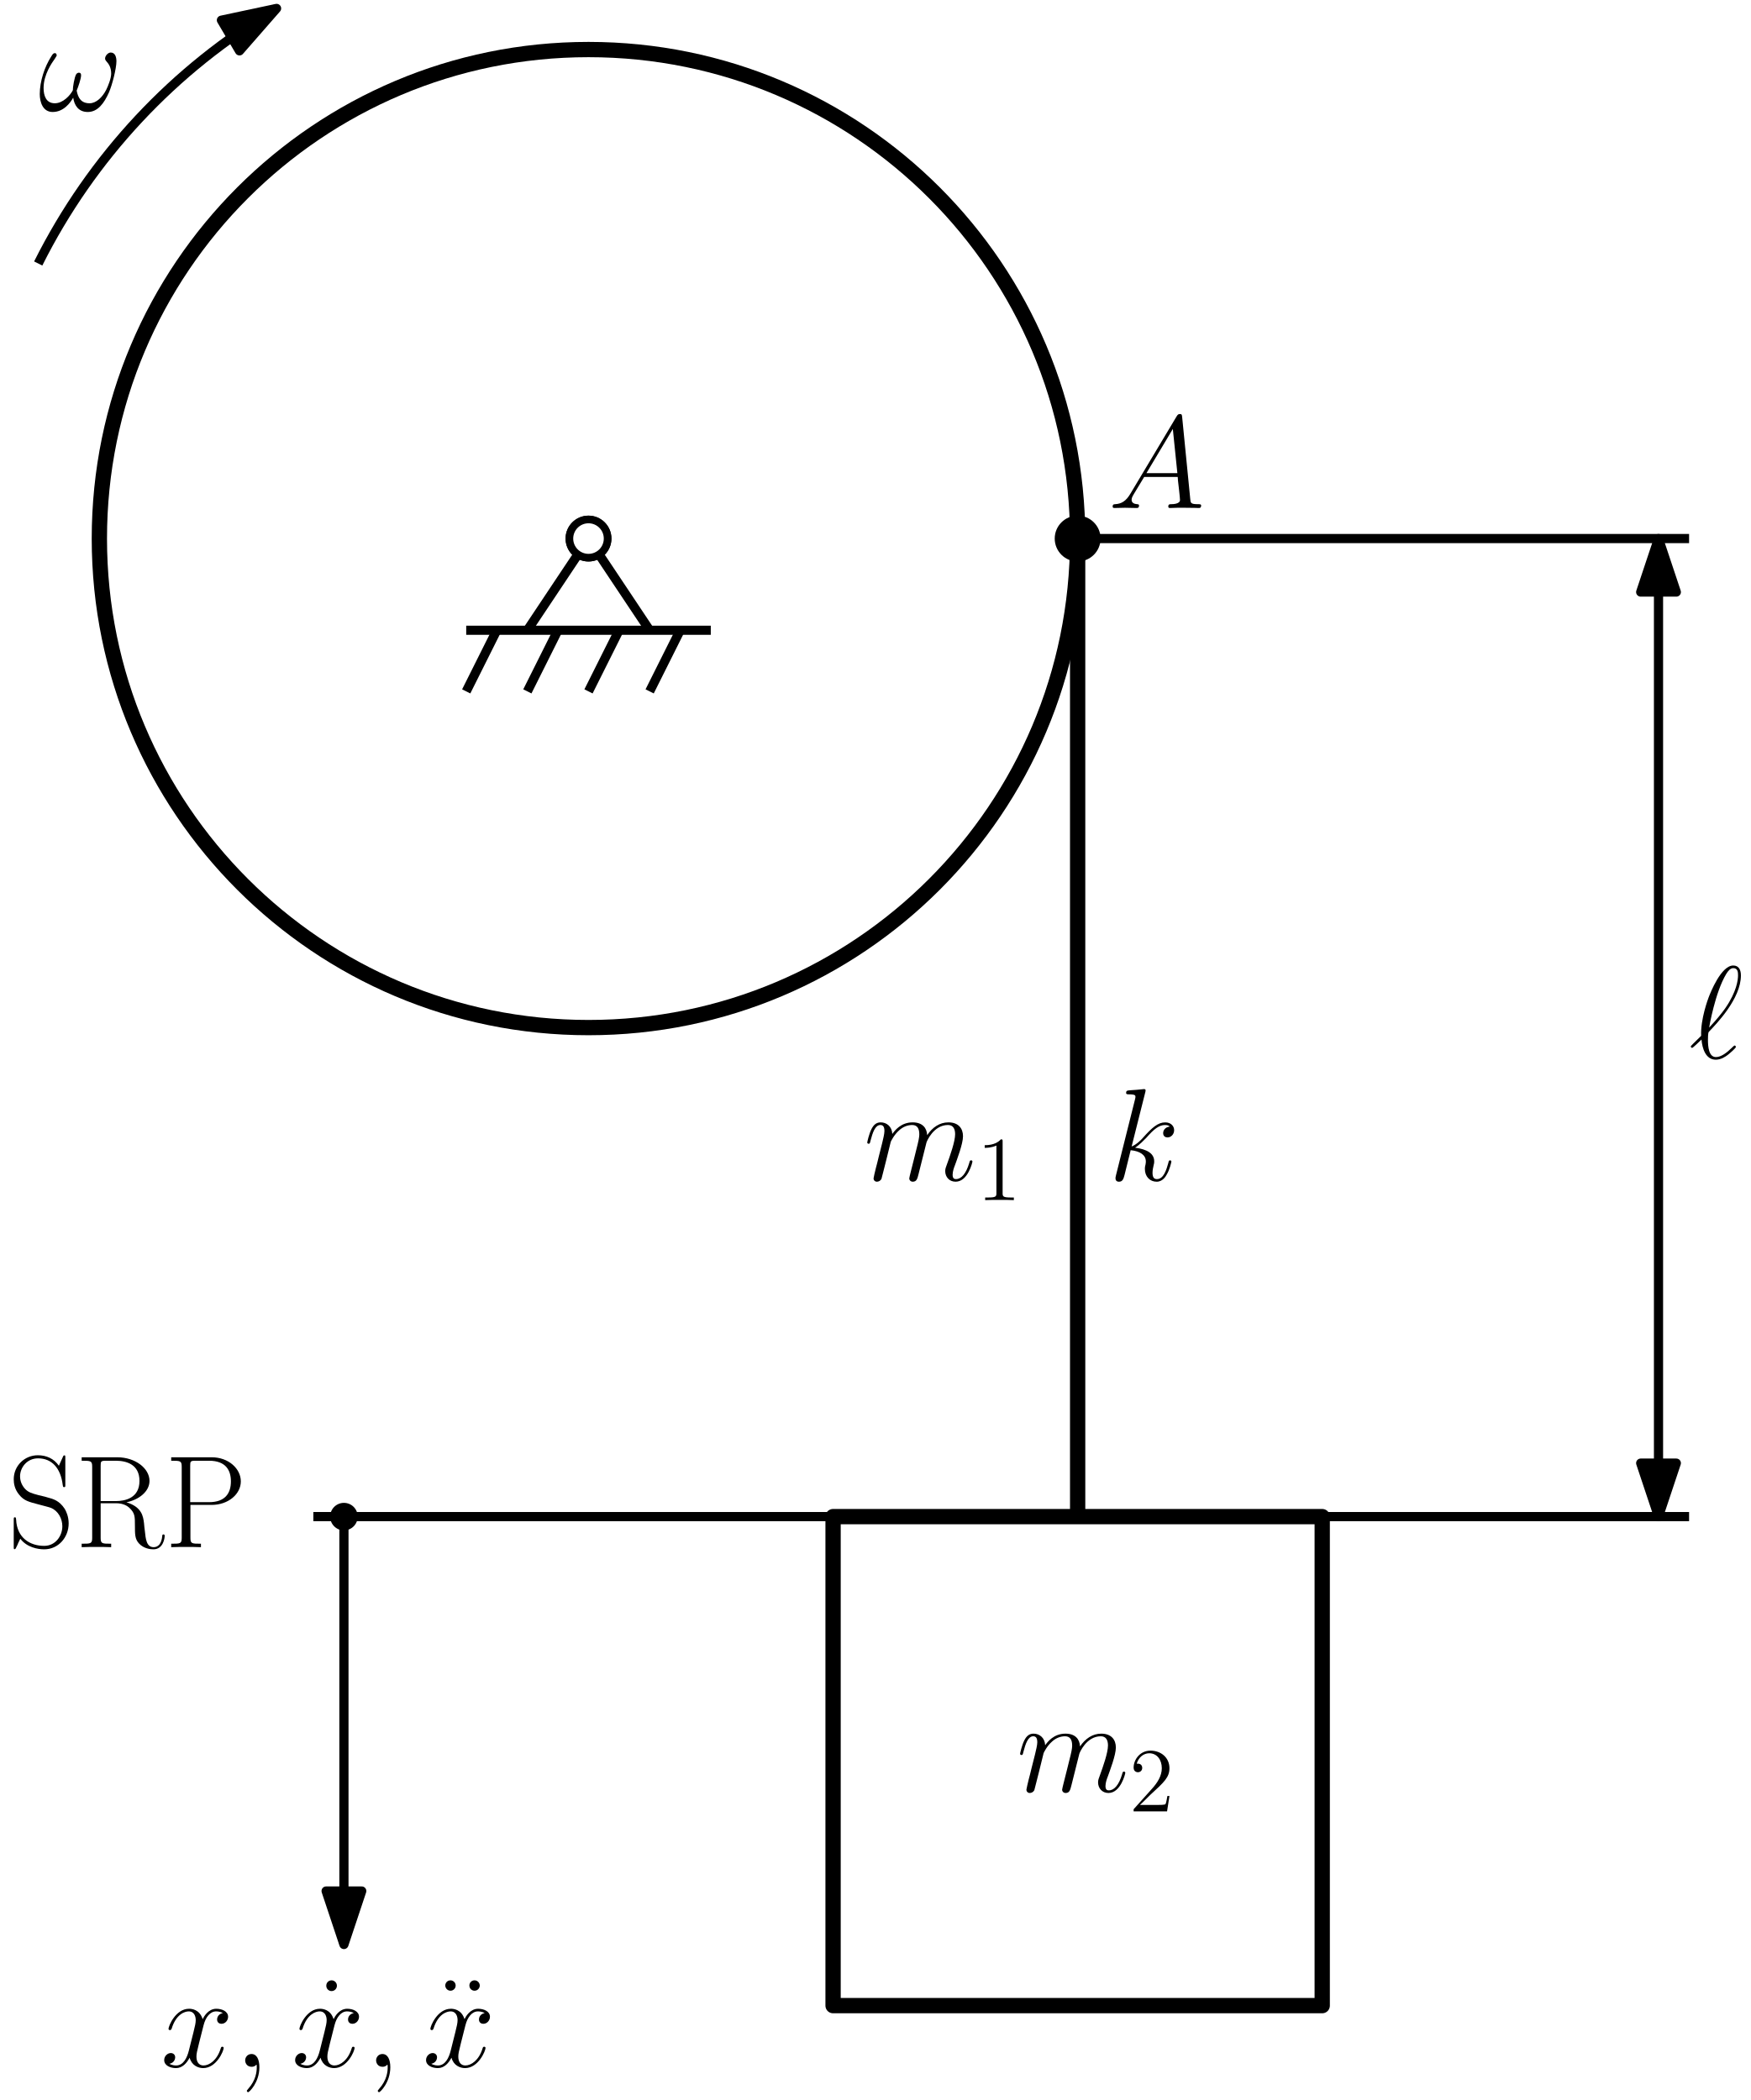
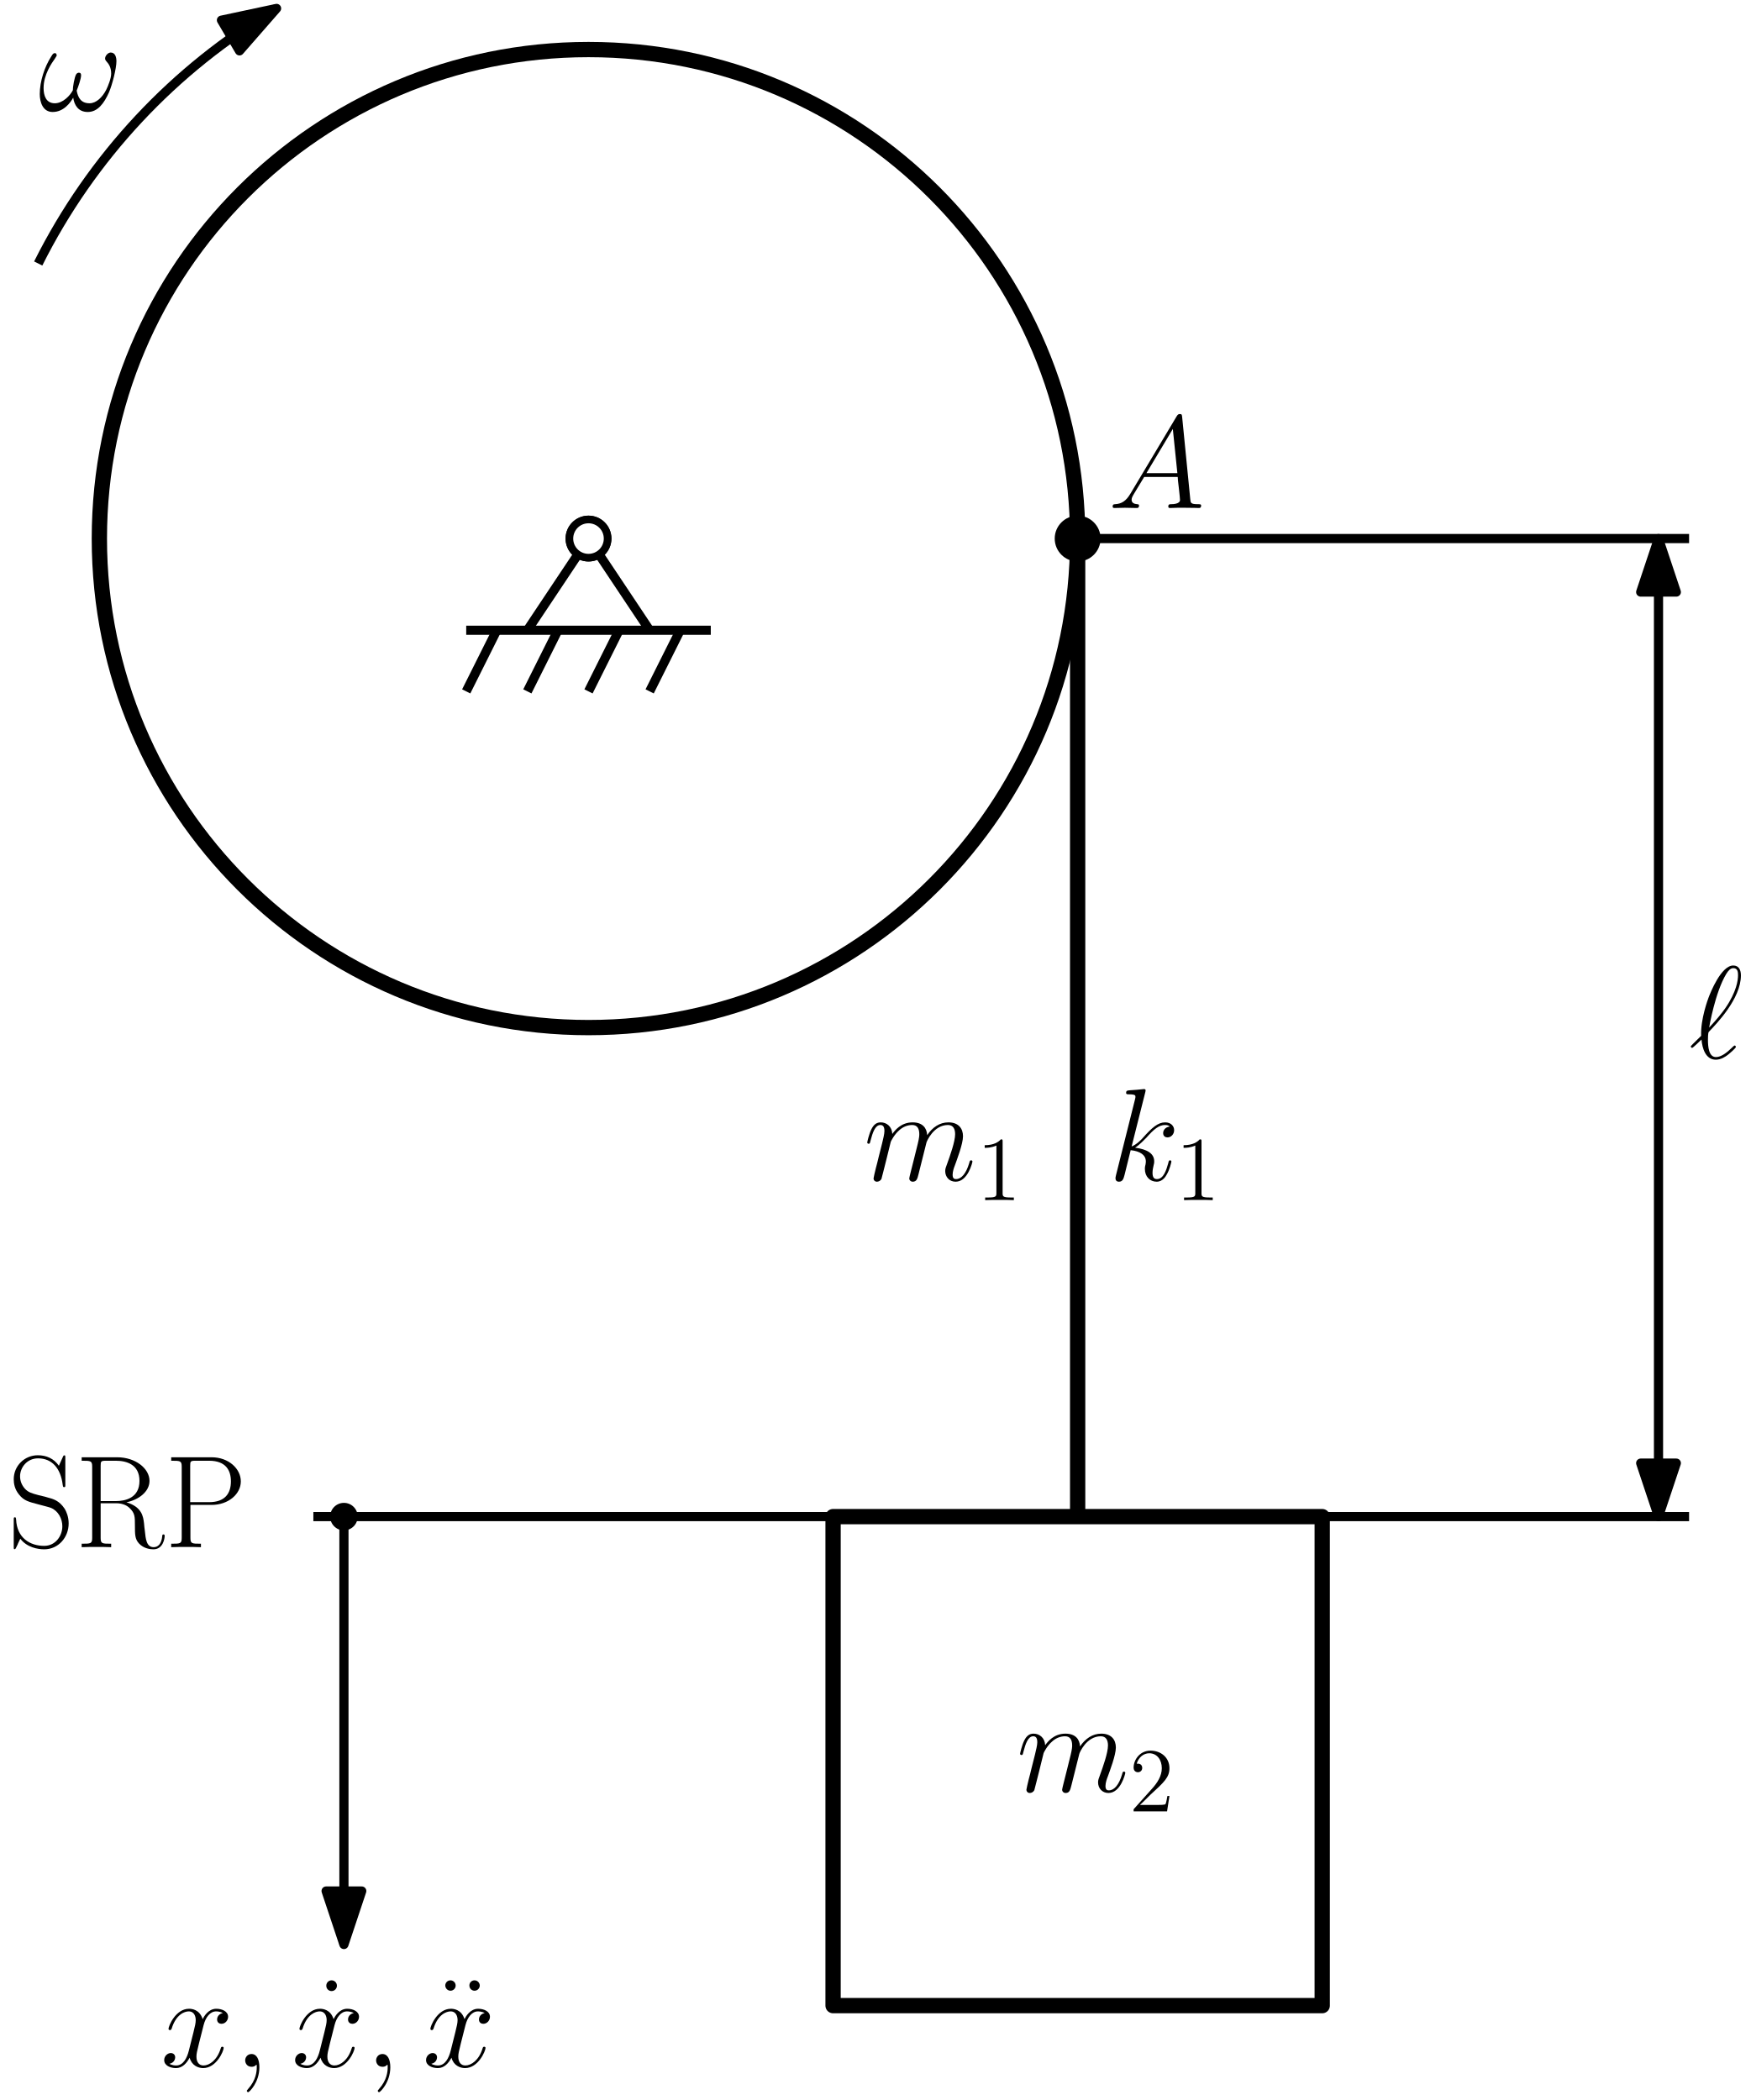
<svg xmlns="http://www.w3.org/2000/svg" xmlns:xlink="http://www.w3.org/1999/xlink" width="229.073" height="274.834" viewBox="0 0 229.073 274.834">
  <defs>
    <g>
      <g id="glyph-0-0">
        <path d="M 10.234 -6.469 C 10.234 -6.969 10.094 -7.609 9.484 -7.609 C 9.141 -7.609 8.75 -7.188 8.75 -6.828 C 8.75 -6.688 8.812 -6.578 8.953 -6.422 C 9.219 -6.125 9.547 -5.672 9.547 -4.859 C 9.547 -4.234 9.156 -3.25 8.891 -2.719 C 8.406 -1.781 7.609 -0.969 6.719 -0.969 C 5.625 -0.969 5.219 -1.656 5.031 -2.625 C 5.219 -3.062 5.609 -4.188 5.609 -4.625 C 5.609 -4.828 5.547 -4.969 5.328 -4.969 C 5.203 -4.969 5.062 -4.906 4.969 -4.766 C 4.734 -4.391 4.516 -3.031 4.531 -2.672 C 4.203 -2.031 3.266 -0.969 2.172 -0.969 C 1.016 -0.969 0.703 -1.984 0.703 -2.969 C 0.703 -4.75 1.828 -6.312 2.141 -6.75 C 2.312 -7.016 2.422 -7.188 2.422 -7.219 C 2.422 -7.328 2.359 -7.531 2.203 -7.531 C 1.922 -7.531 1.844 -7.297 1.703 -7.094 C 0.828 -5.734 0.203 -3.828 0.203 -2.172 C 0.203 -1.109 0.609 0.172 1.891 0.172 C 3.328 0.172 4.219 -1.047 4.578 -1.703 C 4.719 -0.734 5.234 0.172 6.484 0.172 C 7.797 0.172 8.625 -0.984 9.25 -2.375 C 9.688 -3.375 10.234 -5.531 10.234 -6.469 Z M 10.234 -6.469 " />
      </g>
      <g id="glyph-0-1">
        <path d="M 2.922 -1.906 C 2.328 -0.891 1.734 -0.547 0.906 -0.5 C 0.719 -0.484 0.578 -0.484 0.578 -0.172 C 0.578 -0.062 0.672 0 0.797 0 C 1.109 0 1.875 -0.031 2.188 -0.031 C 2.688 -0.031 3.234 0 3.719 0 C 3.828 0 4.031 0 4.031 -0.328 C 4.031 -0.484 3.891 -0.5 3.781 -0.5 C 3.391 -0.531 3.062 -0.672 3.062 -1.078 C 3.062 -1.328 3.172 -1.516 3.391 -1.891 L 4.703 -4.062 L 9.094 -4.062 C 9.109 -3.906 9.109 -3.766 9.125 -3.609 C 9.172 -3.172 9.391 -1.375 9.391 -1.047 C 9.391 -0.531 8.5 -0.5 8.234 -0.5 C 8.047 -0.5 7.859 -0.5 7.859 -0.188 C 7.859 0 8 0 8.109 0 C 8.406 0 8.75 -0.031 9.047 -0.031 L 10.016 -0.031 C 11.078 -0.031 11.828 0 11.844 0 C 11.969 0 12.156 0 12.156 -0.328 C 12.156 -0.5 12 -0.5 11.75 -0.5 C 10.797 -0.5 10.781 -0.656 10.734 -1.172 L 9.672 -11.922 C 9.641 -12.266 9.578 -12.297 9.391 -12.297 C 9.219 -12.297 9.109 -12.266 8.953 -12 Z M 5 -4.562 L 8.453 -10.344 L 9.047 -4.562 Z M 5 -4.562 " />
      </g>
      <g id="glyph-0-2">
        <path d="M 1.578 -2.922 C 0.5 -1.859 0.219 -1.594 0.219 -1.531 C 0.219 -1.469 0.297 -1.344 0.406 -1.344 C 0.5 -1.344 1.484 -2.297 1.625 -2.438 C 1.719 -1.297 2.156 0.203 3.5 0.203 C 4.188 0.203 4.797 -0.219 5.078 -0.438 C 5.297 -0.609 6.125 -1.312 6.125 -1.469 C 6.125 -1.547 6.047 -1.656 5.953 -1.656 C 5.891 -1.656 5.625 -1.391 5.562 -1.328 C 4.953 -0.734 4.203 -0.141 3.516 -0.141 C 2.578 -0.141 2.469 -1.484 2.469 -2.406 C 2.469 -2.578 2.469 -3.312 2.578 -3.438 C 3.594 -4.5 6.781 -7.781 6.781 -10.828 C 6.781 -11.516 6.531 -12.125 5.781 -12.125 C 4.188 -12.125 2.797 -8.578 2.547 -7.922 C 2.484 -7.75 1.484 -5.094 1.578 -2.922 Z M 2.625 -4 C 2.641 -4.094 3.406 -8.609 4.859 -11.016 C 5.141 -11.484 5.438 -11.781 5.781 -11.781 C 6.375 -11.781 6.406 -11.234 6.406 -10.844 C 6.406 -10.25 6.234 -8.703 4.734 -6.531 C 4.281 -5.891 3.594 -5.031 2.625 -4 Z M 2.625 -4 " />
      </g>
      <g id="glyph-0-3">
        <path d="M 3.547 -5.047 C 3.578 -5.141 4.016 -6.016 4.656 -6.562 C 5.094 -6.969 5.688 -7.25 6.359 -7.25 C 7.047 -7.25 7.281 -6.734 7.281 -6.047 C 7.281 -5.938 7.281 -5.594 7.078 -4.781 L 6.641 -3.016 C 6.516 -2.5 6.188 -1.219 6.141 -1.031 C 6.078 -0.781 5.969 -0.328 5.969 -0.266 C 5.969 -0.016 6.172 0.172 6.422 0.172 C 6.938 0.172 7.031 -0.219 7.188 -0.844 L 8.219 -4.953 C 8.25 -5.094 9.141 -7.25 11.031 -7.25 C 11.719 -7.25 11.969 -6.734 11.969 -6.047 C 11.969 -5.078 11.297 -3.203 10.922 -2.172 C 10.766 -1.75 10.672 -1.531 10.672 -1.219 C 10.672 -0.453 11.203 0.172 12.031 0.172 C 13.641 0.172 14.234 -2.359 14.234 -2.469 C 14.234 -2.547 14.172 -2.625 14.062 -2.625 C 13.906 -2.625 13.891 -2.562 13.812 -2.266 C 13.406 -0.891 12.781 -0.172 12.094 -0.172 C 11.922 -0.172 11.641 -0.188 11.641 -0.734 C 11.641 -1.188 11.844 -1.734 11.922 -1.922 C 12.219 -2.75 13 -4.781 13 -5.781 C 13 -6.812 12.391 -7.594 11.094 -7.594 C 9.938 -7.594 9 -6.938 8.312 -5.922 C 8.266 -6.859 7.703 -7.594 6.406 -7.594 C 4.875 -7.594 4.062 -6.516 3.75 -6.078 C 3.703 -7.062 3 -7.594 2.234 -7.594 C 1.734 -7.594 1.344 -7.359 1.016 -6.703 C 0.703 -6.078 0.469 -5.031 0.469 -4.953 C 0.469 -4.891 0.531 -4.797 0.656 -4.797 C 0.797 -4.797 0.812 -4.828 0.906 -5.219 C 1.172 -6.234 1.5 -7.25 2.188 -7.25 C 2.578 -7.25 2.719 -6.969 2.719 -6.453 C 2.719 -6.078 2.547 -5.406 2.422 -4.875 L 1.953 -3.016 C 1.875 -2.688 1.688 -1.906 1.594 -1.594 C 1.484 -1.156 1.297 -0.344 1.297 -0.266 C 1.297 -0.016 1.484 0.172 1.734 0.172 C 1.953 0.172 2.188 0.062 2.328 -0.188 C 2.359 -0.281 2.516 -0.875 2.594 -1.219 L 2.984 -2.766 Z M 3.547 -5.047 " />
      </g>
      <g id="glyph-0-4">
        <path d="M 4.844 -11.516 C 4.859 -11.594 4.891 -11.688 4.891 -11.781 C 4.891 -11.953 4.719 -11.953 4.688 -11.953 C 4.672 -11.953 4.047 -11.891 3.734 -11.859 C 3.438 -11.844 3.188 -11.812 2.875 -11.797 C 2.469 -11.766 2.344 -11.75 2.344 -11.438 C 2.344 -11.266 2.516 -11.266 2.688 -11.266 C 3.562 -11.266 3.562 -11.109 3.562 -10.938 C 3.562 -10.859 3.562 -10.828 3.484 -10.516 L 1.016 -0.672 C 0.953 -0.406 0.953 -0.375 0.953 -0.281 C 0.953 0.109 1.234 0.172 1.406 0.172 C 1.891 0.172 2 -0.203 2.141 -0.734 L 2.938 -3.953 C 4.188 -3.828 4.922 -3.312 4.922 -2.484 C 4.922 -2.375 4.922 -2.312 4.875 -2.047 C 4.797 -1.797 4.797 -1.578 4.797 -1.5 C 4.797 -0.5 5.453 0.172 6.344 0.172 C 7.125 0.172 7.547 -0.547 7.672 -0.797 C 8.047 -1.422 8.266 -2.391 8.266 -2.469 C 8.266 -2.547 8.203 -2.625 8.094 -2.625 C 7.938 -2.625 7.922 -2.547 7.859 -2.266 C 7.609 -1.375 7.25 -0.172 6.375 -0.172 C 6.031 -0.172 5.797 -0.344 5.797 -1 C 5.797 -1.328 5.875 -1.703 5.938 -1.969 C 6.016 -2.266 6.016 -2.297 6.016 -2.5 C 6.016 -3.516 5.094 -4.078 3.516 -4.281 C 4.125 -4.672 4.75 -5.344 5 -5.594 C 5.969 -6.703 6.641 -7.25 7.438 -7.25 C 7.828 -7.25 7.938 -7.141 8.062 -7.047 C 7.422 -6.969 7.188 -6.531 7.188 -6.188 C 7.188 -5.766 7.5 -5.625 7.75 -5.625 C 8.219 -5.625 8.625 -6.031 8.625 -6.578 C 8.625 -7.078 8.234 -7.594 7.453 -7.594 C 6.516 -7.594 5.734 -6.922 4.516 -5.547 C 4.344 -5.344 3.703 -4.688 3.062 -4.438 Z M 4.844 -11.516 " />
      </g>
      <g id="glyph-0-5">
        <path d="M 8.156 -7.031 C 7.609 -6.922 7.406 -6.516 7.406 -6.188 C 7.406 -5.766 7.734 -5.625 7.969 -5.625 C 8.484 -5.625 8.844 -6.078 8.844 -6.547 C 8.844 -7.266 8.031 -7.594 7.297 -7.594 C 6.25 -7.594 5.672 -6.562 5.516 -6.234 C 5.109 -7.531 4.047 -7.594 3.734 -7.594 C 1.984 -7.594 1.047 -5.344 1.047 -4.953 C 1.047 -4.891 1.125 -4.797 1.234 -4.797 C 1.375 -4.797 1.406 -4.906 1.453 -4.969 C 2.031 -6.891 3.188 -7.25 3.688 -7.25 C 4.453 -7.25 4.609 -6.531 4.609 -6.109 C 4.609 -5.734 4.516 -5.344 4.312 -4.516 L 3.719 -2.156 C 3.469 -1.125 2.969 -0.172 2.047 -0.172 C 1.969 -0.172 1.531 -0.172 1.172 -0.391 C 1.797 -0.516 1.922 -1.031 1.922 -1.234 C 1.922 -1.578 1.672 -1.797 1.344 -1.797 C 0.938 -1.797 0.484 -1.422 0.484 -0.875 C 0.484 -0.156 1.297 0.172 2.031 0.172 C 2.859 0.172 3.438 -0.484 3.812 -1.188 C 4.078 -0.172 4.938 0.172 5.578 0.172 C 7.328 0.172 8.266 -2.078 8.266 -2.469 C 8.266 -2.547 8.203 -2.625 8.094 -2.625 C 7.938 -2.625 7.922 -2.531 7.875 -2.391 C 7.406 -0.875 6.406 -0.172 5.625 -0.172 C 5.031 -0.172 4.703 -0.625 4.703 -1.328 C 4.703 -1.703 4.766 -1.984 5.047 -3.109 L 5.641 -5.453 C 5.906 -6.484 6.484 -7.25 7.281 -7.25 C 7.312 -7.25 7.797 -7.25 8.156 -7.031 Z M 8.156 -7.031 " />
      </g>
      <g id="glyph-0-6">
        <path d="M 3.359 0.062 C 3.359 -0.938 3.031 -1.672 2.328 -1.672 C 1.781 -1.672 1.5 -1.219 1.5 -0.844 C 1.5 -0.469 1.75 0 2.344 0 C 2.562 0 2.75 -0.062 2.906 -0.219 C 2.938 -0.266 2.969 -0.266 2.984 -0.266 C 3.016 -0.266 3.016 -0.016 3.016 0.062 C 3.016 0.641 2.906 1.75 1.906 2.875 C 1.719 3.078 1.719 3.109 1.719 3.156 C 1.719 3.234 1.812 3.328 1.891 3.328 C 2.031 3.328 3.359 2.047 3.359 0.062 Z M 3.359 0.062 " />
      </g>
      <g id="glyph-1-0">
        <path d="M 3.438 -7.656 C 3.438 -7.938 3.438 -7.953 3.203 -7.953 C 2.922 -7.625 2.312 -7.188 1.094 -7.188 L 1.094 -6.844 C 1.359 -6.844 1.953 -6.844 2.625 -7.141 L 2.625 -0.922 C 2.625 -0.484 2.578 -0.344 1.531 -0.344 L 1.156 -0.344 L 1.156 0 C 1.484 -0.031 2.641 -0.031 3.031 -0.031 C 3.438 -0.031 4.578 -0.031 4.906 0 L 4.906 -0.344 L 4.531 -0.344 C 3.484 -0.344 3.438 -0.484 3.438 -0.922 Z M 3.438 -7.656 " />
      </g>
      <g id="glyph-1-1">
        <path d="M 5.266 -2.016 L 5 -2.016 C 4.953 -1.812 4.859 -1.141 4.75 -0.953 C 4.656 -0.844 3.984 -0.844 3.625 -0.844 L 1.406 -0.844 C 1.734 -1.125 2.469 -1.891 2.766 -2.172 C 4.594 -3.844 5.266 -4.469 5.266 -5.656 C 5.266 -7.031 4.172 -7.953 2.781 -7.953 C 1.406 -7.953 0.578 -6.766 0.578 -5.734 C 0.578 -5.125 1.109 -5.125 1.141 -5.125 C 1.406 -5.125 1.703 -5.312 1.703 -5.688 C 1.703 -6.031 1.484 -6.25 1.141 -6.25 C 1.047 -6.25 1.016 -6.25 0.984 -6.234 C 1.203 -7.047 1.859 -7.609 2.625 -7.609 C 3.641 -7.609 4.266 -6.75 4.266 -5.656 C 4.266 -4.641 3.688 -3.75 3 -2.984 L 0.578 -0.281 L 0.578 0 L 4.953 0 Z M 5.266 -2.016 " />
      </g>
      <g id="glyph-2-0">
        <path d="M 2.844 -10.609 C 2.844 -11.016 2.516 -11.312 2.156 -11.312 C 1.734 -11.312 1.453 -10.984 1.453 -10.609 C 1.453 -10.188 1.781 -9.906 2.141 -9.906 C 2.547 -9.906 2.844 -10.234 2.844 -10.609 Z M 2.844 -10.609 " />
      </g>
      <g id="glyph-2-1">
        <path d="M 3.047 -10.625 C 3.047 -11.047 2.703 -11.312 2.375 -11.312 C 1.922 -11.312 1.688 -10.938 1.688 -10.641 C 1.688 -10.297 1.969 -9.953 2.375 -9.953 C 2.734 -9.953 3.047 -10.25 3.047 -10.625 Z M 6.203 -10.625 C 6.203 -10.969 5.922 -11.312 5.516 -11.312 C 5.141 -11.312 4.844 -11.016 4.844 -10.641 C 4.844 -10.203 5.188 -9.953 5.516 -9.953 C 5.953 -9.953 6.203 -10.328 6.203 -10.625 Z M 6.203 -10.625 " />
      </g>
      <g id="glyph-2-2">
        <path d="M 7.547 -11.688 C 7.547 -12 7.531 -12.016 7.422 -12.016 C 7.312 -12.016 7.281 -11.953 7.219 -11.797 L 6.703 -10.656 C 6.047 -11.609 5.047 -12.031 3.953 -12.031 C 2.203 -12.031 0.797 -10.641 0.797 -8.891 C 0.797 -8.344 0.906 -7.594 1.5 -6.875 C 2.141 -6.078 2.734 -5.938 4.109 -5.578 C 4.625 -5.438 5.5 -5.219 5.672 -5.141 C 6.641 -4.734 7.156 -3.703 7.156 -2.734 C 7.156 -1.5 6.281 -0.172 4.781 -0.172 C 2.938 -0.172 1.219 -1.203 1.109 -3.609 C 1.078 -3.891 1.062 -3.906 0.953 -3.906 C 0.812 -3.906 0.797 -3.891 0.797 -3.547 L 0.797 -0.062 C 0.797 0.234 0.812 0.266 0.906 0.266 C 1.031 0.266 1.062 0.172 1.312 -0.359 C 1.328 -0.406 1.328 -0.453 1.656 -1.109 C 2.516 0.031 3.953 0.281 4.781 0.281 C 6.656 0.281 7.984 -1.297 7.984 -3.109 C 7.984 -4.016 7.656 -4.703 7.469 -5.016 C 6.75 -6.109 5.969 -6.312 5.141 -6.531 C 5.031 -6.578 5 -6.578 4.031 -6.812 C 3.094 -7.062 2.703 -7.188 2.266 -7.641 C 1.797 -8.172 1.625 -8.734 1.625 -9.281 C 1.625 -10.406 2.516 -11.625 3.984 -11.625 C 5.797 -11.625 6.938 -10.328 7.203 -8.172 C 7.25 -7.875 7.266 -7.859 7.391 -7.859 C 7.547 -7.859 7.547 -7.906 7.547 -8.203 Z M 7.547 -11.688 " />
      </g>
      <g id="glyph-2-3">
        <path d="M 6.75 -5.875 C 8.391 -6.203 9.766 -7.297 9.766 -8.672 C 9.766 -10.297 7.938 -11.766 5.531 -11.766 L 0.891 -11.766 L 0.891 -11.312 C 2.078 -11.312 2.266 -11.312 2.266 -10.531 L 2.266 -1.219 C 2.266 -0.453 2.078 -0.453 0.891 -0.453 L 0.891 0 C 1.391 -0.031 2.297 -0.031 2.828 -0.031 C 3.359 -0.031 4.25 -0.031 4.75 0 L 4.75 -0.453 C 3.562 -0.453 3.375 -0.453 3.375 -1.219 L 3.375 -5.75 L 5.391 -5.75 C 6.375 -5.75 6.922 -5.359 7.156 -5.125 C 7.859 -4.453 7.859 -4 7.859 -2.828 C 7.859 -1.672 7.859 -1.078 8.375 -0.5 C 9.016 0.203 9.906 0.281 10.281 0.281 C 11.547 0.281 11.75 -1.156 11.75 -1.453 C 11.75 -1.547 11.75 -1.672 11.594 -1.672 C 11.453 -1.672 11.438 -1.562 11.438 -1.5 C 11.344 -0.375 10.844 0 10.312 0 C 9.359 0 9.266 -1.078 9.156 -2.141 C 9.109 -2.5 9.078 -2.75 9.047 -3.141 C 8.938 -4 8.797 -5.25 6.75 -5.875 Z M 5.344 -6.031 L 3.375 -6.031 L 3.375 -10.641 C 3.375 -11.234 3.406 -11.312 4.094 -11.312 L 5.359 -11.312 C 6.781 -11.312 8.453 -10.812 8.453 -8.672 C 8.453 -6.453 6.625 -6.031 5.344 -6.031 Z M 5.344 -6.031 " />
      </g>
      <g id="glyph-2-4">
        <path d="M 3.406 -5.531 L 6.172 -5.531 C 8.391 -5.531 10 -6.969 10 -8.609 C 10 -10.25 8.422 -11.766 6.172 -11.766 L 0.891 -11.766 L 0.891 -11.312 C 2.078 -11.312 2.266 -11.312 2.266 -10.531 L 2.266 -1.219 C 2.266 -0.453 2.078 -0.453 0.891 -0.453 L 0.891 0 C 1.391 -0.031 2.312 -0.031 2.844 -0.031 C 3.375 -0.031 4.281 -0.031 4.781 0 L 4.781 -0.453 C 3.594 -0.453 3.406 -0.453 3.406 -1.219 Z M 3.375 -5.891 L 3.375 -10.641 C 3.375 -11.234 3.406 -11.312 4.094 -11.312 L 5.844 -11.312 C 8.062 -11.312 8.703 -10.031 8.703 -8.609 C 8.703 -7.047 7.938 -5.891 5.844 -5.891 Z M 3.375 -5.891 " />
      </g>
    </g>
    <clipPath id="clip-0">
      <path clip-rule="nonzero" d="M 5 6.07 L 16 6.07 L 16 15 L 5 15 Z M 5 6.07 " />
    </clipPath>
    <clipPath id="clip-1">
      <path clip-rule="nonzero" d="M 113 146.07 L 128 146.07 L 128 155 L 113 155 Z M 113 146.07 " />
    </clipPath>
    <clipPath id="clip-2">
      <path clip-rule="nonzero" d="M 133 226.07 L 148 226.07 L 148 235 L 133 235 Z M 133 226.07 " />
    </clipPath>
  </defs>
  <path fill="none" stroke-width="2" stroke-linecap="butt" stroke-linejoin="round" stroke="rgb(0%, 0%, 0%)" stroke-opacity="1" stroke-miterlimit="10" d="M 320 640 C 320 675.347 291.348 704 256 704 C 220.652 704 192 675.347 192 640 C 192 604.656 220.652 576 256 576 C 291.348 576 320 604.656 320 640 " transform="matrix(1, 0, 0, -1, -179, 710.484)" />
  <path fill="none" stroke-width="2" stroke-linecap="butt" stroke-linejoin="round" stroke="rgb(0%, 0%, 0%)" stroke-opacity="1" stroke-miterlimit="10" d="M 320 640 L 320 512 L 288 512 L 288 448 L 352 448 L 352 512 L 320 512 " transform="matrix(1, 0, 0, -1, -179, 710.484)" />
  <path fill-rule="evenodd" fill="rgb(100%, 100%, 100%)" fill-opacity="1" d="M 79.5 70.484 C 79.5 69.102 78.383 67.984 77 67.984 C 75.617 67.984 74.5 69.102 74.5 70.484 C 74.5 71.863 75.617 72.984 77 72.984 C 78.383 72.984 79.5 71.863 79.5 70.484 " />
  <path fill-rule="evenodd" fill="rgb(0%, 0%, 0%)" fill-opacity="1" d="M 80 70.484 C 80 68.828 78.656 67.484 77 67.484 C 75.344 67.484 74 68.828 74 70.484 C 74 72.141 75.344 73.484 77 73.484 C 78.656 73.484 80 72.141 80 70.484 M 79 70.484 C 79 69.379 78.105 68.484 77 68.484 C 75.895 68.484 75 69.379 75 70.484 C 75 71.59 75.895 72.484 77 72.484 C 78.105 72.484 79 71.59 79 70.484 " />
  <path fill="none" stroke-width="1.2" stroke-linecap="butt" stroke-linejoin="round" stroke="rgb(0%, 0%, 0%)" stroke-opacity="1" stroke-miterlimit="10" d="M 256 640 L 248 628 " transform="matrix(1, 0, 0, -1, -179, 710.484)" />
  <path fill="none" stroke-width="1.2" stroke-linecap="butt" stroke-linejoin="round" stroke="rgb(0%, 0%, 0%)" stroke-opacity="1" stroke-miterlimit="10" d="M 256 640 L 264 628 " transform="matrix(1, 0, 0, -1, -179, 710.484)" />
  <path fill-rule="evenodd" fill="rgb(100%, 100%, 100%)" fill-opacity="1" d="M 79.5 70.484 C 79.5 69.102 78.383 67.984 77 67.984 C 75.617 67.984 74.5 69.102 74.5 70.484 C 74.5 71.863 75.617 72.984 77 72.984 C 78.383 72.984 79.5 71.863 79.5 70.484 " />
  <path fill-rule="evenodd" fill="rgb(0%, 0%, 0%)" fill-opacity="1" d="M 80 70.484 C 80 68.828 78.656 67.484 77 67.484 C 75.344 67.484 74 68.828 74 70.484 C 74 72.141 75.344 73.484 77 73.484 C 78.656 73.484 80 72.141 80 70.484 M 79 70.484 C 79 69.379 78.105 68.484 77 68.484 C 75.895 68.484 75 69.379 75 70.484 C 75 71.59 75.895 72.484 77 72.484 C 78.105 72.484 79 71.59 79 70.484 " />
  <path fill="none" stroke-width="1.2" stroke-linecap="butt" stroke-linejoin="round" stroke="rgb(0%, 0%, 0%)" stroke-opacity="1" stroke-miterlimit="10" d="M 244 628 L 240 620 " transform="matrix(1, 0, 0, -1, -179, 710.484)" />
  <path fill="none" stroke-width="1.2" stroke-linecap="butt" stroke-linejoin="round" stroke="rgb(0%, 0%, 0%)" stroke-opacity="1" stroke-miterlimit="10" d="M 252 628 L 248 620 " transform="matrix(1, 0, 0, -1, -179, 710.484)" />
  <path fill="none" stroke-width="1.2" stroke-linecap="butt" stroke-linejoin="round" stroke="rgb(0%, 0%, 0%)" stroke-opacity="1" stroke-miterlimit="10" d="M 256 620 L 260 628 " transform="matrix(1, 0, 0, -1, -179, 710.484)" />
  <path fill="none" stroke-width="1.2" stroke-linecap="butt" stroke-linejoin="round" stroke="rgb(0%, 0%, 0%)" stroke-opacity="1" stroke-miterlimit="10" d="M 264 620 L 268 628 " transform="matrix(1, 0, 0, -1, -179, 710.484)" />
  <path fill="none" stroke-width="1.2" stroke-linecap="butt" stroke-linejoin="round" stroke="rgb(0%, 0%, 0%)" stroke-opacity="1" stroke-miterlimit="10" d="M 240 628 L 272 628 " transform="matrix(1, 0, 0, -1, -179, 710.484)" />
  <path fill-rule="evenodd" fill="rgb(0%, 0%, 0%)" fill-opacity="1" d="M 144 70.484 C 144 68.828 142.656 67.484 141 67.484 C 139.344 67.484 138 68.828 138 70.484 C 138 72.141 139.344 73.484 141 73.484 C 142.656 73.484 144 72.141 144 70.484 " />
  <path fill="none" stroke-width="1.2" stroke-linecap="butt" stroke-linejoin="round" stroke="rgb(0%, 0%, 0%)" stroke-opacity="1" stroke-miterlimit="10" d="M 320 640 L 400 640 " transform="matrix(1, 0, 0, -1, -179, 710.484)" />
  <path fill="none" stroke-width="1.2" stroke-linecap="butt" stroke-linejoin="round" stroke="rgb(0%, 0%, 0%)" stroke-opacity="1" stroke-miterlimit="10" d="M 352 512 L 400 512 " transform="matrix(1, 0, 0, -1, -179, 710.484)" />
  <path fill="none" stroke-width="1.2" stroke-linecap="butt" stroke-linejoin="round" stroke="rgb(0%, 0%, 0%)" stroke-opacity="1" stroke-miterlimit="10" d="M 396 512 L 396 640 " transform="matrix(1, 0, 0, -1, -179, 710.484)" />
  <path fill-rule="evenodd" fill="rgb(0%, 0%, 0%)" fill-opacity="1" stroke-width="1.2" stroke-linecap="butt" stroke-linejoin="round" stroke="rgb(0%, 0%, 0%)" stroke-opacity="1" stroke-miterlimit="10" d="M 396 640 L 393.668 633 L 398.332 633 Z M 396 640 " transform="matrix(1, 0, 0, -1, -179, 710.484)" />
  <path fill-rule="evenodd" fill="rgb(0%, 0%, 0%)" fill-opacity="1" stroke-width="1.2" stroke-linecap="butt" stroke-linejoin="round" stroke="rgb(0%, 0%, 0%)" stroke-opacity="1" stroke-miterlimit="10" d="M 396 512 L 398.332 519 L 393.668 519 Z M 396 512 " transform="matrix(1, 0, 0, -1, -179, 710.484)" />
  <path fill="none" stroke-width="1.2" stroke-linecap="butt" stroke-linejoin="round" stroke="rgb(0%, 0%, 0%)" stroke-opacity="1" stroke-miterlimit="10" d="M 220 512 L 288 512 " transform="matrix(1, 0, 0, -1, -179, 710.484)" />
  <path fill="none" stroke-width="1.2" stroke-linecap="butt" stroke-linejoin="round" stroke="rgb(0%, 0%, 0%)" stroke-opacity="1" stroke-miterlimit="10" d="M 224 512 L 224 456 " transform="matrix(1, 0, 0, -1, -179, 710.484)" />
  <path fill-rule="evenodd" fill="rgb(0%, 0%, 0%)" fill-opacity="1" stroke-width="1.2" stroke-linecap="butt" stroke-linejoin="round" stroke="rgb(0%, 0%, 0%)" stroke-opacity="1" stroke-miterlimit="10" d="M 224 456 L 226.332 463 L 221.668 463 Z M 224 456 " transform="matrix(1, 0, 0, -1, -179, 710.484)" />
  <g clip-path="url(#clip-0)">
    <g fill="rgb(0%, 0%, 0%)" fill-opacity="1">
      <use xlink:href="#glyph-0-0" x="5" y="14.484" />
    </g>
  </g>
  <path fill="none" stroke-width="1.2" stroke-linecap="butt" stroke-linejoin="round" stroke="rgb(0%, 0%, 0%)" stroke-opacity="1" stroke-miterlimit="10" d="M 184 676 C 190.953 689.906 201.785 701.5 215.188 709.382 " transform="matrix(1, 0, 0, -1, -179, 710.484)" />
-   <path fill-rule="evenodd" fill="rgb(0%, 0%, 0%)" fill-opacity="1" stroke-width="1.2" stroke-linecap="butt" stroke-linejoin="round" stroke="rgb(0%, 0%, 0%)" stroke-opacity="1" stroke-miterlimit="10" d="M 215.188 709.382 L 207.969 707.843 L 210.336 703.828 Z M 215.188 709.382 " transform="matrix(1, 0, 0, -1, -179, 710.484)" />
+   <path fill-rule="evenodd" fill="rgb(0%, 0%, 0%)" fill-opacity="1" stroke-width="1.2" stroke-linecap="butt" stroke-linejoin="round" stroke="rgb(0%, 0%, 0%)" stroke-opacity="1" stroke-miterlimit="10" d="M 215.188 709.382 L 207.973 707.843 L 210.336 703.828 Z M 215.188 709.382 " transform="matrix(1, 0, 0, -1, -179, 710.484)" />
  <g fill="rgb(0%, 0%, 0%)" fill-opacity="1">
    <use xlink:href="#glyph-0-1" x="145" y="66.484" />
  </g>
  <g fill="rgb(0%, 0%, 0%)" fill-opacity="1">
    <use xlink:href="#glyph-0-2" x="221" y="138.484" />
  </g>
  <g clip-path="url(#clip-1)">
    <g fill="rgb(0%, 0%, 0%)" fill-opacity="1">
      <use xlink:href="#glyph-0-3" x="113" y="154.482" />
    </g>
  </g>
  <g fill="rgb(0%, 0%, 0%)" fill-opacity="1">
    <use xlink:href="#glyph-1-0" x="127.745" y="157.064" />
  </g>
  <g fill="rgb(0%, 0%, 0%)" fill-opacity="1">
-     <use xlink:href="#glyph-0-4" x="145" y="154.484" />
+     <use xlink:href="#glyph-0-4" x="145" y="154.482" />
+   </g>
+   <g fill="rgb(0%, 0%, 0%)" fill-opacity="1">
+     <use xlink:href="#glyph-1-0" x="153.767" y="157.064" />
  </g>
  <g clip-path="url(#clip-2)">
    <g fill="rgb(0%, 0%, 0%)" fill-opacity="1">
      <use xlink:href="#glyph-0-3" x="133" y="234.482" />
    </g>
  </g>
  <g fill="rgb(0%, 0%, 0%)" fill-opacity="1">
    <use xlink:href="#glyph-1-1" x="147.745" y="237.064" />
  </g>
  <g fill="rgb(0%, 0%, 0%)" fill-opacity="1">
    <use xlink:href="#glyph-0-5" x="21" y="270.487" />
    <use xlink:href="#glyph-0-6" x="30.579" y="270.487" />
  </g>
  <g fill="rgb(0%, 0%, 0%)" fill-opacity="1">
    <use xlink:href="#glyph-2-0" x="41.239" y="270.485" />
  </g>
  <g fill="rgb(0%, 0%, 0%)" fill-opacity="1">
    <use xlink:href="#glyph-0-5" x="38.131" y="270.487" />
    <use xlink:href="#glyph-0-6" x="47.71" y="270.487" />
  </g>
  <g fill="rgb(0%, 0%, 0%)" fill-opacity="1">
    <use xlink:href="#glyph-2-1" x="56.571" y="270.485" />
  </g>
  <g fill="rgb(0%, 0%, 0%)" fill-opacity="1">
    <use xlink:href="#glyph-0-5" x="55.261" y="270.487" />
  </g>
  <g fill="rgb(0%, 0%, 0%)" fill-opacity="1">
    <use xlink:href="#glyph-2-2" x="1" y="202.484" />
    <use xlink:href="#glyph-2-3" x="9.795" y="202.484" />
    <use xlink:href="#glyph-2-4" x="21.51" y="202.484" />
  </g>
  <path fill-rule="evenodd" fill="rgb(0%, 0%, 0%)" fill-opacity="1" d="M 46.801 198.484 C 46.801 197.488 45.992 196.684 45 196.684 C 44.008 196.684 43.199 197.488 43.199 198.484 C 43.199 199.477 44.008 200.285 45 200.285 C 45.992 200.285 46.801 199.477 46.801 198.484 " />
</svg>
